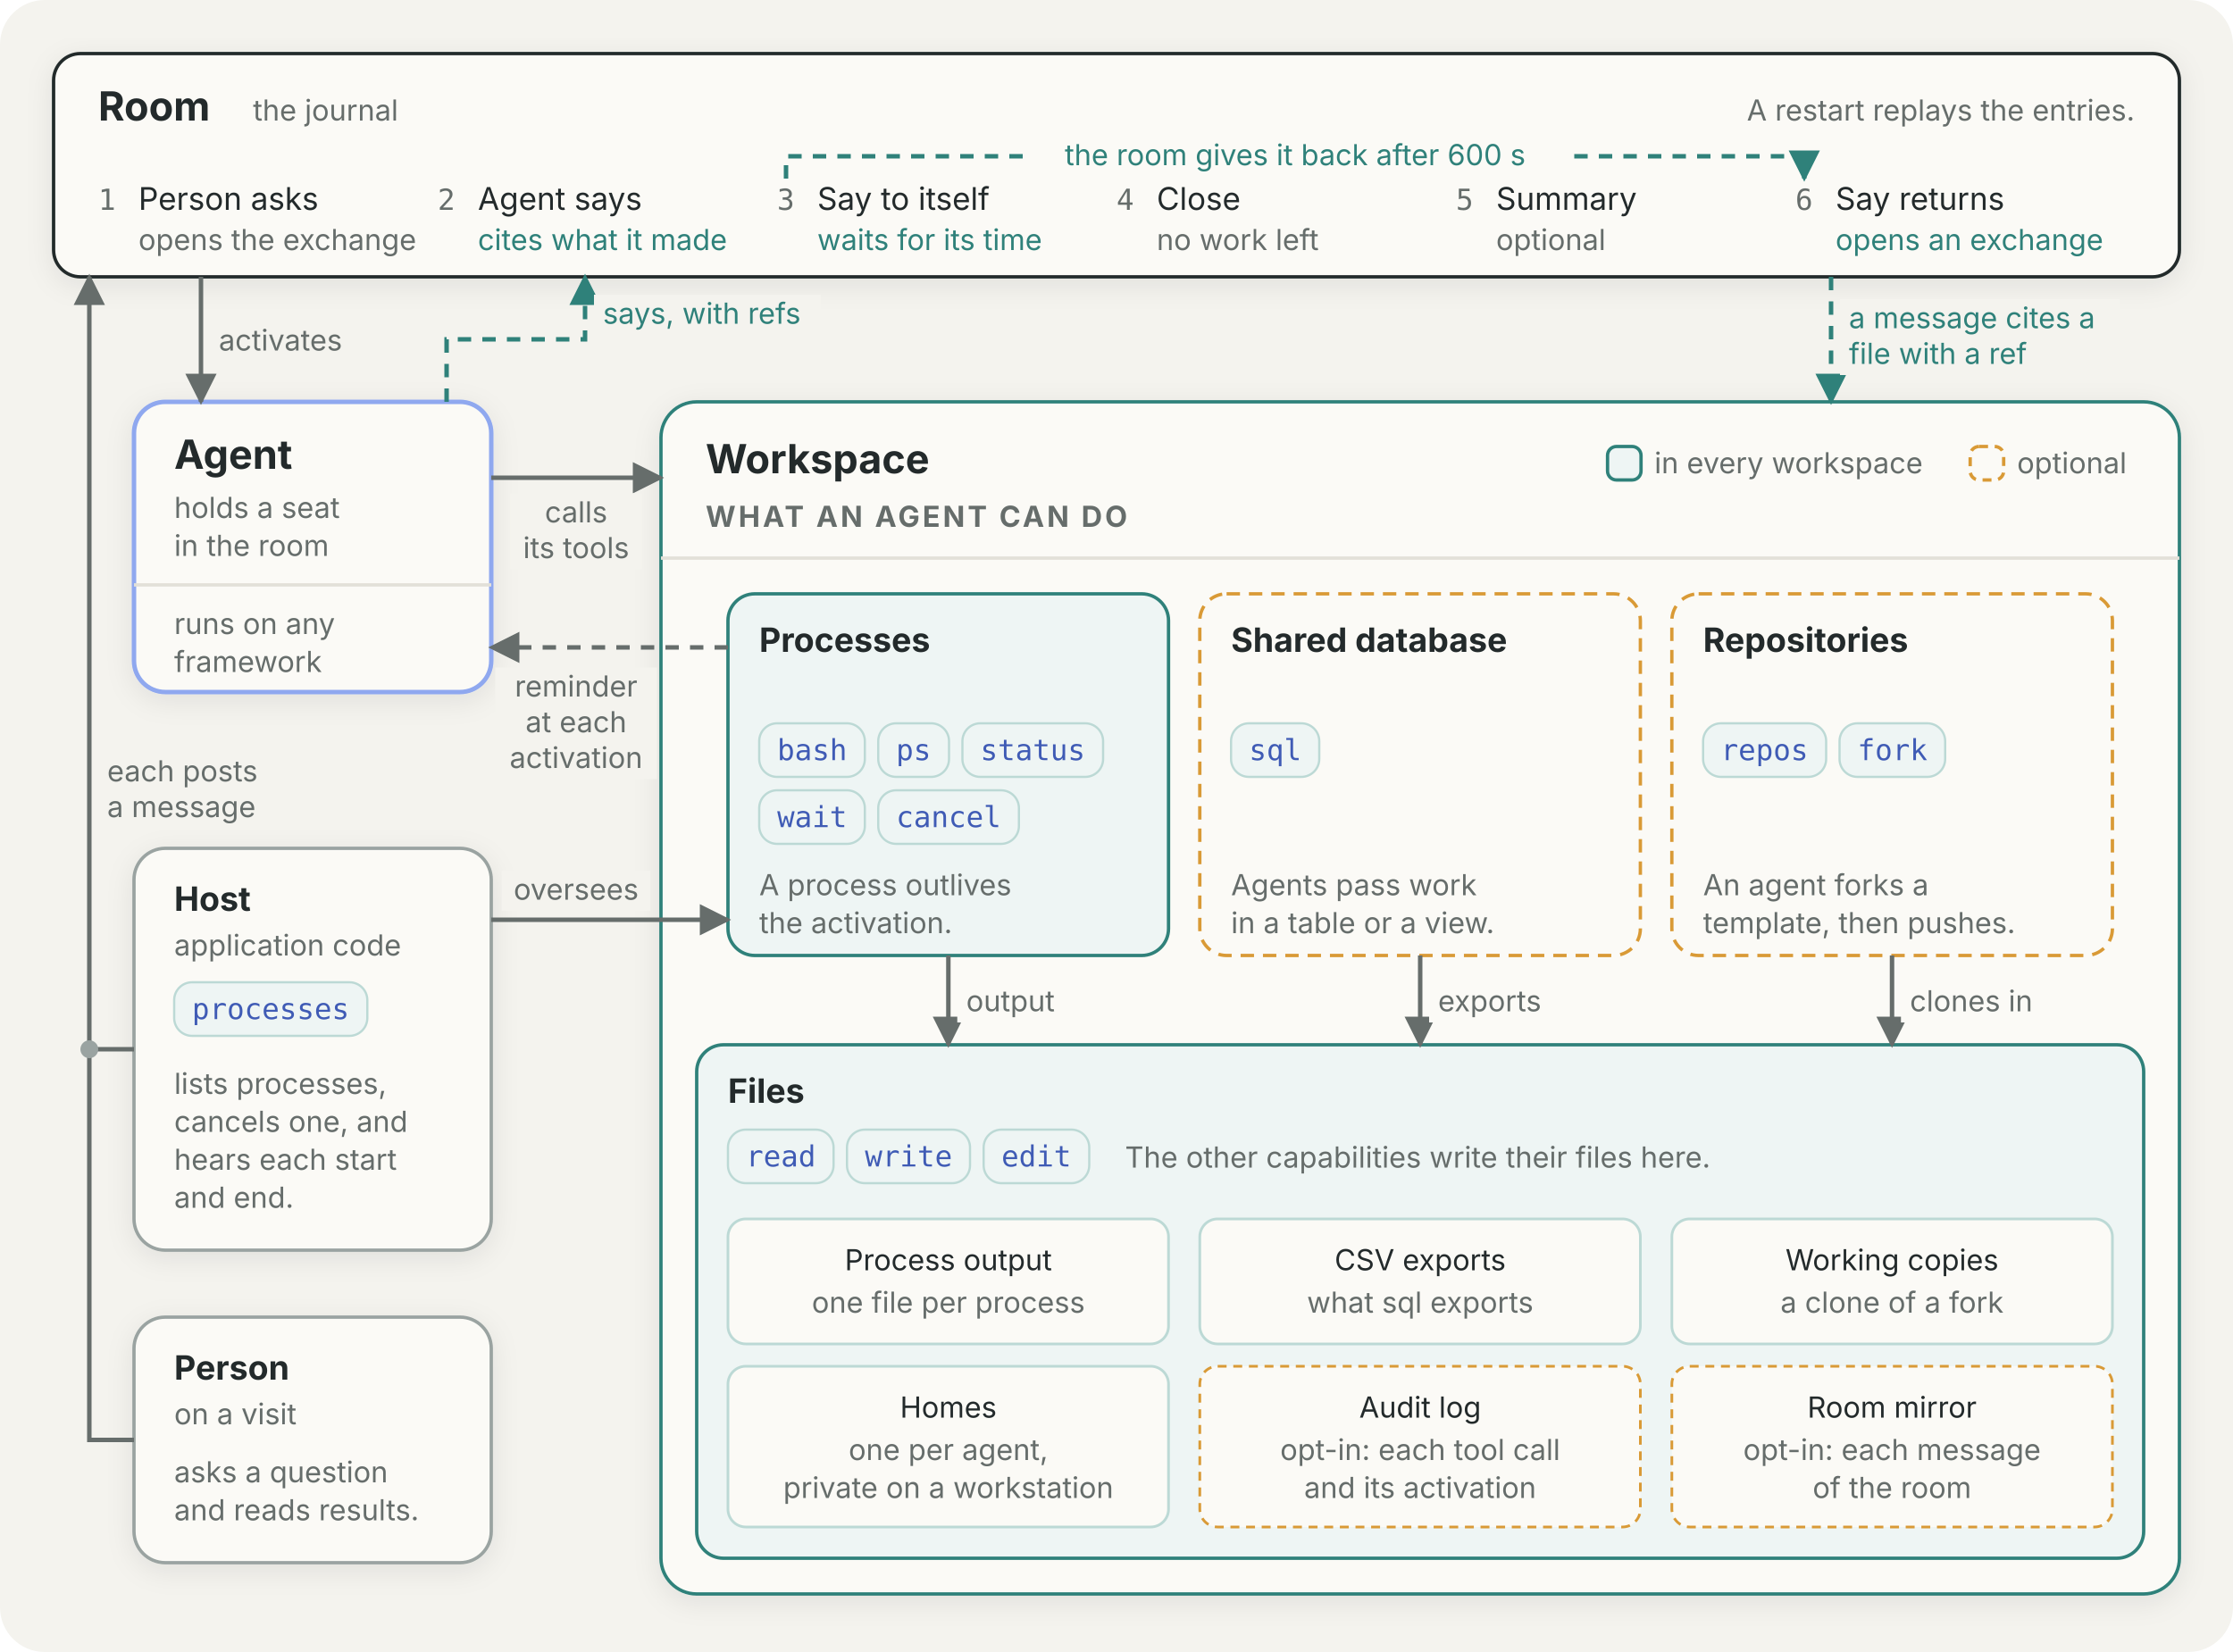
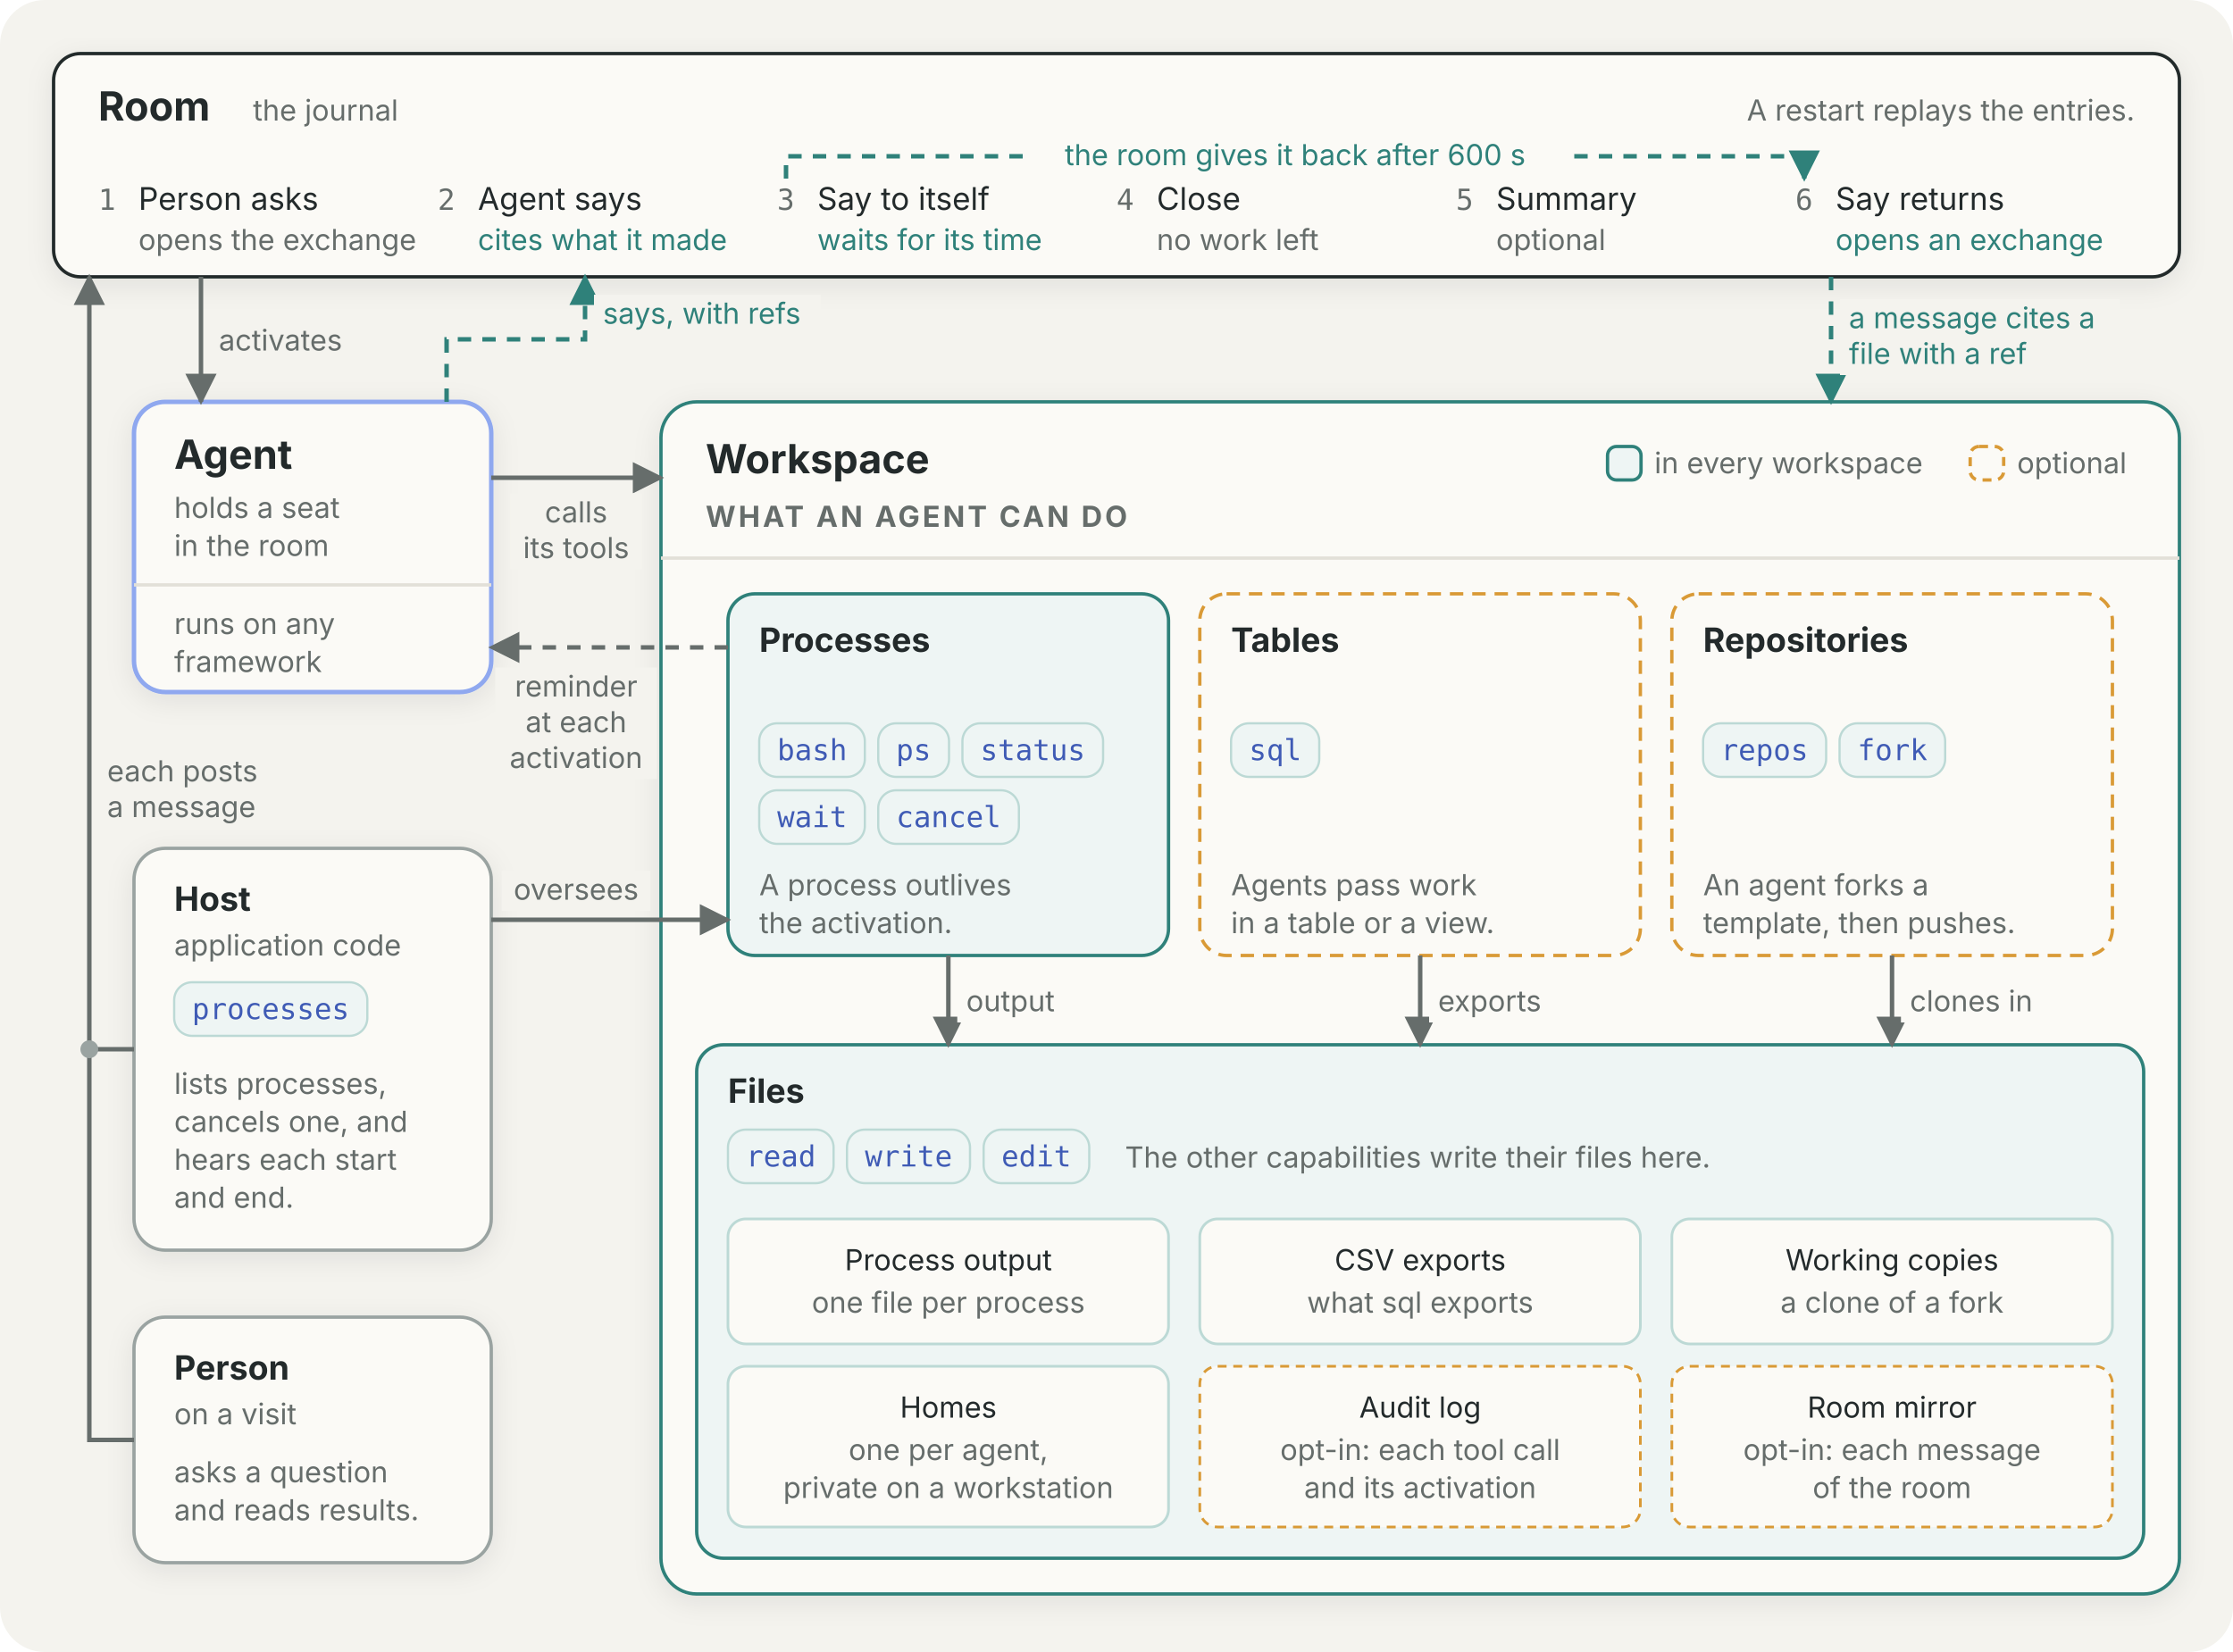
<svg xmlns="http://www.w3.org/2000/svg" width="1000" height="740" viewBox="0 0 1000 740" role="img" aria-labelledby="title desc">
  <defs>
    <marker id="arrow" viewBox="0 0 10 10" refX="9" refY="5" markerWidth="7" markerHeight="7" orient="auto-start-reverse">
      <path d="M0 0 10 5 0 10Z" fill="#666d6b" />
    </marker>
    <marker id="arrow-teal" viewBox="0 0 10 10" refX="9" refY="5" markerWidth="7" markerHeight="7" orient="auto-start-reverse">
      <path d="M0 0 10 5 0 10Z" fill="#2f817a" />
    </marker>
    <filter id="shadow" x="-10%" y="-10%" width="120%" height="130%">
      <feDropShadow dx="0" dy="3" stdDeviation="6" flood-color="#232a2b" flood-opacity="0.08" />
    </filter>
    <style>
      .sans { font-family: Inter, "IBM Plex Sans", system-ui, sans-serif; }
      .mono { font-family: "IBM Plex Mono", ui-monospace, monospace; }
      .ink { fill: #232a2b; }
      .dim { fill: #666d6b; }
      .teal { fill: #2f817a; }
      .code { fill: #3f5bb5; }
      .t { font-size: 18px; font-weight: 700; }
      .n { font-size: 15px; font-weight: 700; }
      .b { font-size: 14px; }
      .s { font-size: 13px; }
      .x { font-size: 13px; }
      .c { font-size: 13px; }
      .lab { font-size: 13px; font-weight: 700; letter-spacing: 1.2px; }
      .flow { fill: none; stroke: #666d6b; stroke-width: 2; }
      .flow-dash { fill: none; stroke: #666d6b; stroke-width: 2; stroke-dasharray: 6 5; }
      .flow-teal { fill: none; stroke: #2f817a; stroke-width: 2; stroke-dasharray: 6 5; }
      .rule { stroke: #e2e0d8; stroke-width: 1.5; }
    </style>
  </defs>
  <rect width="1000" height="740" rx="20" fill="#f4f3ee" />
  <g filter="url(#shadow)">
    <rect x="24.0" y="24.0" width="952.0" height="100.0" rx="12" fill="#fbfaf6" stroke="#232a2b" stroke-width="1.5" />
  </g>
  <text x="44.0" y="54.0" text-anchor="start" class="sans ink t">Room</text>
  <text x="113.3" y="54.0" text-anchor="start" class="sans dim x">the journal</text>
  <text x="956.0" y="54.0" text-anchor="end" class="sans dim x">A restart replays the entries.</text>
  <text x="44.0" y="94.0" text-anchor="start" class="mono dim c">1</text>
  <text x="62.0" y="94.0" text-anchor="start" class="sans ink b">Person asks</text>
  <text x="62.0" y="112.0" text-anchor="start" class="sans dim x">opens the exchange</text>
  <text x="196.0" y="94.0" text-anchor="start" class="mono dim c">2</text>
  <text x="214.0" y="94.0" text-anchor="start" class="sans ink b">Agent says</text>
  <text x="214.0" y="112.0" text-anchor="start" class="sans teal x">cites what it made</text>
  <text x="348.0" y="94.0" text-anchor="start" class="mono dim c">3</text>
  <text x="366.0" y="94.0" text-anchor="start" class="sans ink b">Say to itself</text>
  <text x="366.0" y="112.0" text-anchor="start" class="sans teal x">waits for its time</text>
  <text x="500.0" y="94.0" text-anchor="start" class="mono dim c">4</text>
  <text x="518.0" y="94.0" text-anchor="start" class="sans ink b">Close</text>
  <text x="518.0" y="112.0" text-anchor="start" class="sans dim x">no work left</text>
  <text x="652.0" y="94.0" text-anchor="start" class="mono dim c">5</text>
  <text x="670.0" y="94.0" text-anchor="start" class="sans ink b">Summary</text>
  <text x="670.0" y="112.0" text-anchor="start" class="sans dim x">optional</text>
  <text x="804.0" y="94.0" text-anchor="start" class="mono dim c">6</text>
  <text x="822.0" y="94.0" text-anchor="start" class="sans ink b">Say returns</text>
  <text x="822.0" y="112.0" text-anchor="start" class="sans teal x">opens an exchange</text>
  <path d="M352.0 80.0 L352.0 70.0 L808.0 70.0 L808.0 80.0" class="flow-teal" marker-end="url(#arrow-teal)" />
  <rect x="459.0" y="61.0" width="242.0" height="18" fill="#fbfaf6" />
  <text x="580.0" y="74.0" text-anchor="middle" class="sans teal x">the room gives it back after 600 s</text>
  <g filter="url(#shadow)">
    <rect x="60.0" y="180.0" width="160.0" height="130.0" rx="14" fill="#fbfaf6" stroke="#8fa8ef" stroke-width="2" />
  </g>
  <text x="78.0" y="210.0" text-anchor="start" class="sans ink t">Agent</text>
  <text x="78.0" y="232.0" text-anchor="start" class="sans dim x">holds a seat</text>
  <text x="78.0" y="249.0" text-anchor="start" class="sans dim x">in the room</text>
  <line x1="60.0" y1="262.0" x2="220.0" y2="262.0" class="rule" />
  <text x="78.0" y="284.0" text-anchor="start" class="sans dim x">runs on any</text>
  <text x="78.0" y="301.0" text-anchor="start" class="sans dim x">framework</text>
  <g filter="url(#shadow)">
    <rect x="60.0" y="380.0" width="160.0" height="180.0" rx="14" fill="#fbfaf6" stroke="#9aa3a1" stroke-width="1.5" />
  </g>
  <text x="78.0" y="408.0" text-anchor="start" class="sans ink n">Host</text>
  <text x="78.0" y="428.0" text-anchor="start" class="sans dim x">application code</text>
  <rect x="78.0" y="440.0" width="86.5" height="24" rx="8" fill="#eef5f4" stroke="#bcd9d5" />
  <text x="121.2" y="456.5" text-anchor="middle" class="mono code c">processes</text>
  <text x="78.0" y="490.0" text-anchor="start" class="sans dim x">lists processes,</text>
  <text x="78.0" y="507.0" text-anchor="start" class="sans dim x">cancels one, and</text>
  <text x="78.0" y="524.0" text-anchor="start" class="sans dim x">hears each start</text>
  <text x="78.0" y="541.0" text-anchor="start" class="sans dim x">and end.</text>
  <g filter="url(#shadow)">
    <rect x="60.0" y="590.0" width="160.0" height="110.0" rx="14" fill="#fbfaf6" stroke="#9aa3a1" stroke-width="1.5" />
  </g>
  <text x="78.0" y="618.0" text-anchor="start" class="sans ink n">Person</text>
  <text x="78.0" y="638.0" text-anchor="start" class="sans dim x">on a visit</text>
  <text x="78.0" y="664.0" text-anchor="start" class="sans dim x">asks a question</text>
  <text x="78.0" y="681.0" text-anchor="start" class="sans dim x">and reads results.</text>
  <g filter="url(#shadow)">
    <rect x="296.0" y="180.0" width="680.0" height="534.0" rx="16" fill="#fbfaf6" stroke="#2f817a" stroke-width="1.5" />
  </g>
  <text x="316.0" y="212.0" text-anchor="start" class="sans ink t">Workspace</text>
  <text x="316.0" y="236.0" text-anchor="start" class="sans dim lab">WHAT AN AGENT CAN DO</text>
  <rect x="882.3" y="200" width="15" height="15" rx="4" fill="#fbfaf6" stroke="#d99a36" stroke-width="1.5" stroke-dasharray="4 3" />
  <text x="903.3" y="212.0" text-anchor="start" class="sans dim x">optional</text>
  <rect x="719.9" y="200" width="15" height="15" rx="4" fill="#eef5f4" stroke="#2f817a" stroke-width="1.5" />
  <text x="740.9" y="212.0" text-anchor="start" class="sans dim x">in every workspace</text>
  <line x1="296.0" y1="250.0" x2="976.0" y2="250.0" class="rule" />
  <rect x="326.0" y="266.0" width="197.3" height="162.0" rx="12" fill="#eef5f4" stroke="#2f817a" stroke-width="1.5" />
  <text x="340.0" y="292.0" text-anchor="start" class="sans ink n">Processes</text>
  <rect x="340.0" y="324.0" width="47.3" height="24" rx="8" fill="#eef5f4" stroke="#bcd9d5" />
  <text x="363.7" y="340.5" text-anchor="middle" class="mono code c">bash</text>
  <rect x="393.3" y="324.0" width="31.7" height="24" rx="8" fill="#eef5f4" stroke="#bcd9d5" />
  <text x="409.1" y="340.5" text-anchor="middle" class="mono code c">ps</text>
  <rect x="431.0" y="324.0" width="63.0" height="24" rx="8" fill="#eef5f4" stroke="#bcd9d5" />
  <text x="462.5" y="340.5" text-anchor="middle" class="mono code c">status</text>
  <rect x="340.0" y="354.0" width="47.3" height="24" rx="8" fill="#eef5f4" stroke="#bcd9d5" />
  <text x="363.7" y="370.5" text-anchor="middle" class="mono code c">wait</text>
  <rect x="393.3" y="354.0" width="63.0" height="24" rx="8" fill="#eef5f4" stroke="#bcd9d5" />
  <text x="424.8" y="370.5" text-anchor="middle" class="mono code c">cancel</text>
  <text x="340.0" y="401.0" text-anchor="start" class="sans dim x">A process outlives</text>
  <text x="340.0" y="418.0" text-anchor="start" class="sans dim x">the activation.</text>
  <rect x="537.3" y="266.0" width="197.3" height="162.0" rx="12" fill="#fbfaf6" stroke="#d99a36" stroke-width="1.5" stroke-dasharray="6 4" />
-   <text x="551.3" y="292.0" text-anchor="start" class="sans ink n">Shared database</text>
+   <text x="551.3" y="292.0" text-anchor="start" class="sans ink n">Tables</text>
  <rect x="551.3" y="324.0" width="39.5" height="24" rx="8" fill="#eef5f4" stroke="#bcd9d5" />
  <text x="571.1" y="340.5" text-anchor="middle" class="mono code c">sql</text>
  <text x="551.3" y="401.0" text-anchor="start" class="sans dim x">Agents pass work</text>
  <text x="551.3" y="418.0" text-anchor="start" class="sans dim x">in a table or a view.</text>
  <rect x="748.7" y="266.0" width="197.3" height="162.0" rx="12" fill="#fbfaf6" stroke="#d99a36" stroke-width="1.5" stroke-dasharray="6 4" />
  <text x="762.7" y="292.0" text-anchor="start" class="sans ink n">Repositories</text>
  <rect x="762.7" y="324.0" width="55.1" height="24" rx="8" fill="#eef5f4" stroke="#bcd9d5" />
  <text x="790.2" y="340.5" text-anchor="middle" class="mono code c">repos</text>
  <rect x="823.8" y="324.0" width="47.3" height="24" rx="8" fill="#eef5f4" stroke="#bcd9d5" />
  <text x="847.5" y="340.5" text-anchor="middle" class="mono code c">fork</text>
  <text x="762.7" y="401.0" text-anchor="start" class="sans dim x">An agent forks a</text>
  <text x="762.7" y="418.0" text-anchor="start" class="sans dim x">template, then pushes.</text>
  <rect x="312.0" y="468.0" width="648.0" height="230.0" rx="12" fill="#eef5f4" stroke="#2f817a" stroke-width="1.5" />
  <text x="326.0" y="494.0" text-anchor="start" class="sans ink n">Files</text>
  <rect x="326.0" y="506.0" width="47.3" height="24" rx="8" fill="#eef5f4" stroke="#bcd9d5" />
  <text x="349.7" y="522.5" text-anchor="middle" class="mono code c">read</text>
  <rect x="379.3" y="506.0" width="55.1" height="24" rx="8" fill="#eef5f4" stroke="#bcd9d5" />
  <text x="406.9" y="522.5" text-anchor="middle" class="mono code c">write</text>
  <rect x="440.5" y="506.0" width="47.3" height="24" rx="8" fill="#eef5f4" stroke="#bcd9d5" />
  <text x="464.1" y="522.5" text-anchor="middle" class="mono code c">edit</text>
  <text x="503.8" y="523.0" text-anchor="start" class="sans dim x">The other capabilities write their files here.</text>
  <rect x="326.0" y="546.0" width="197.3" height="56.0" rx="8" fill="#fbfaf6" stroke="#bcd9d5" stroke-width="1.2" />
  <text x="424.7" y="569.0" text-anchor="middle" class="sans ink s">Process output</text>
  <text x="424.7" y="588.0" text-anchor="middle" class="sans dim x">one file per process</text>
  <rect x="537.3" y="546.0" width="197.3" height="56.0" rx="8" fill="#fbfaf6" stroke="#bcd9d5" stroke-width="1.2" />
  <text x="636.0" y="569.0" text-anchor="middle" class="sans ink s">CSV exports</text>
  <text x="636.0" y="588.0" text-anchor="middle" class="sans dim x">what sql exports</text>
  <rect x="748.7" y="546.0" width="197.3" height="56.0" rx="8" fill="#fbfaf6" stroke="#bcd9d5" stroke-width="1.2" />
  <text x="847.3" y="569.0" text-anchor="middle" class="sans ink s">Working copies</text>
  <text x="847.3" y="588.0" text-anchor="middle" class="sans dim x">a clone of a fork</text>
  <rect x="326.0" y="612.0" width="197.3" height="72.0" rx="8" fill="#fbfaf6" stroke="#bcd9d5" stroke-width="1.2" />
  <text x="424.7" y="635.0" text-anchor="middle" class="sans ink s">Homes</text>
  <text x="424.7" y="654.0" text-anchor="middle" class="sans dim x">one per agent,</text>
  <text x="424.7" y="671.0" text-anchor="middle" class="sans dim x">private on a workstation</text>
  <rect x="537.3" y="612.0" width="197.3" height="72.0" rx="8" fill="#fbfaf6" stroke="#d99a36" stroke-width="1.2" stroke-dasharray="4 3" />
  <text x="636.0" y="635.0" text-anchor="middle" class="sans ink s">Audit log</text>
  <text x="636.0" y="654.0" text-anchor="middle" class="sans dim x">opt-in: each tool call</text>
  <text x="636.0" y="671.0" text-anchor="middle" class="sans dim x">and its activation</text>
  <rect x="748.7" y="612.0" width="197.3" height="72.0" rx="8" fill="#fbfaf6" stroke="#d99a36" stroke-width="1.2" stroke-dasharray="4 3" />
  <text x="847.3" y="635.0" text-anchor="middle" class="sans ink s">Room mirror</text>
  <text x="847.3" y="654.0" text-anchor="middle" class="sans dim x">opt-in: each message</text>
  <text x="847.3" y="671.0" text-anchor="middle" class="sans dim x">of the room</text>
  <path d="M90.0 124.0 L90.0 180.0" class="flow" marker-end="url(#arrow)" />
  <path d="M200.0 180.0 L200.0 152.0 L262.0 152.0 L262.0 124.0" class="flow-teal" marker-end="url(#arrow-teal)" />
  <path d="M220.0 214.0 L296.0 214.0" class="flow" marker-end="url(#arrow)" />
  <path d="M326.0 290.0 L220.0 290.0" class="flow-dash" marker-end="url(#arrow)" />
  <path d="M220.0 412.0 L326.0 412.0" class="flow" marker-end="url(#arrow)" />
  <path d="M60.0 645.0 L40.0 645.0 L40.0 124.0" class="flow" marker-end="url(#arrow)" />
  <path d="M60.0 470.0 L40.0 470.0" class="flow" />
  <circle cx="40.0" cy="470.0" r="4" fill="#9aa3a1" />
  <path d="M424.7 428.0 L424.7 468.0" class="flow" marker-end="url(#arrow)" />
  <path d="M636.0 428.0 L636.0 468.0" class="flow" marker-end="url(#arrow)" />
  <path d="M847.3 428.0 L847.3 468.0" class="flow" marker-end="url(#arrow)" />
  <path d="M820.0 124.0 L820.0 180.0" class="flow-teal" marker-end="url(#arrow-teal)" />
  <rect x="94.0" y="144.0" width="67.3" height="18" fill="#f4f3ee" />
  <text x="98.0" y="157.0" text-anchor="start" class="sans dim x">activates</text>
  <rect x="266.0" y="132.0" width="101.5" height="18" fill="#f4f3ee" />
  <text x="270.0" y="145.0" text-anchor="start" class="sans teal x">says, with refs</text>
  <rect x="228.5" y="221.0" width="59.0" height="34" fill="#f4f3ee" />
  <text x="258.0" y="234.0" text-anchor="middle" class="sans dim x">calls</text>
  <text x="258.0" y="250.0" text-anchor="middle" class="sans dim x">its tools</text>
  <rect x="221.8" y="299.0" width="72.4" height="50" fill="#f4f3ee" />
  <text x="258.0" y="312.0" text-anchor="middle" class="sans dim x">reminder</text>
  <text x="258.0" y="328.0" text-anchor="middle" class="sans dim x">at each</text>
  <text x="258.0" y="344.0" text-anchor="middle" class="sans dim x">activation</text>
  <rect x="224.7" y="390.0" width="66.5" height="18" fill="#f4f3ee" />
  <text x="258.0" y="403.0" text-anchor="middle" class="sans dim x">oversees</text>
  <rect x="44.0" y="337.0" width="72.0" height="34" fill="#f4f3ee" />
  <text x="48.0" y="350.0" text-anchor="start" class="sans dim x">each posts</text>
  <text x="48.0" y="366.0" text-anchor="start" class="sans dim x">a message</text>
  <rect x="428.7" y="440.0" width="50.9" height="18" fill="#fbfaf6" />
  <text x="432.7" y="453.0" text-anchor="start" class="sans dim x">output</text>
  <rect x="640.0" y="440.0" width="56.9" height="18" fill="#fbfaf6" />
  <text x="644.0" y="453.0" text-anchor="start" class="sans dim x">exports</text>
  <rect x="851.3" y="440.0" width="65.7" height="18" fill="#fbfaf6" />
  <text x="855.3" y="453.0" text-anchor="start" class="sans dim x">clones in</text>
  <rect x="824.0" y="134.0" width="125.3" height="34" fill="#f4f3ee" />
  <text x="828.0" y="147.0" text-anchor="start" class="sans teal x">a message cites a</text>
  <text x="828.0" y="163.0" text-anchor="start" class="sans teal x">file with a ref</text>
</svg>
